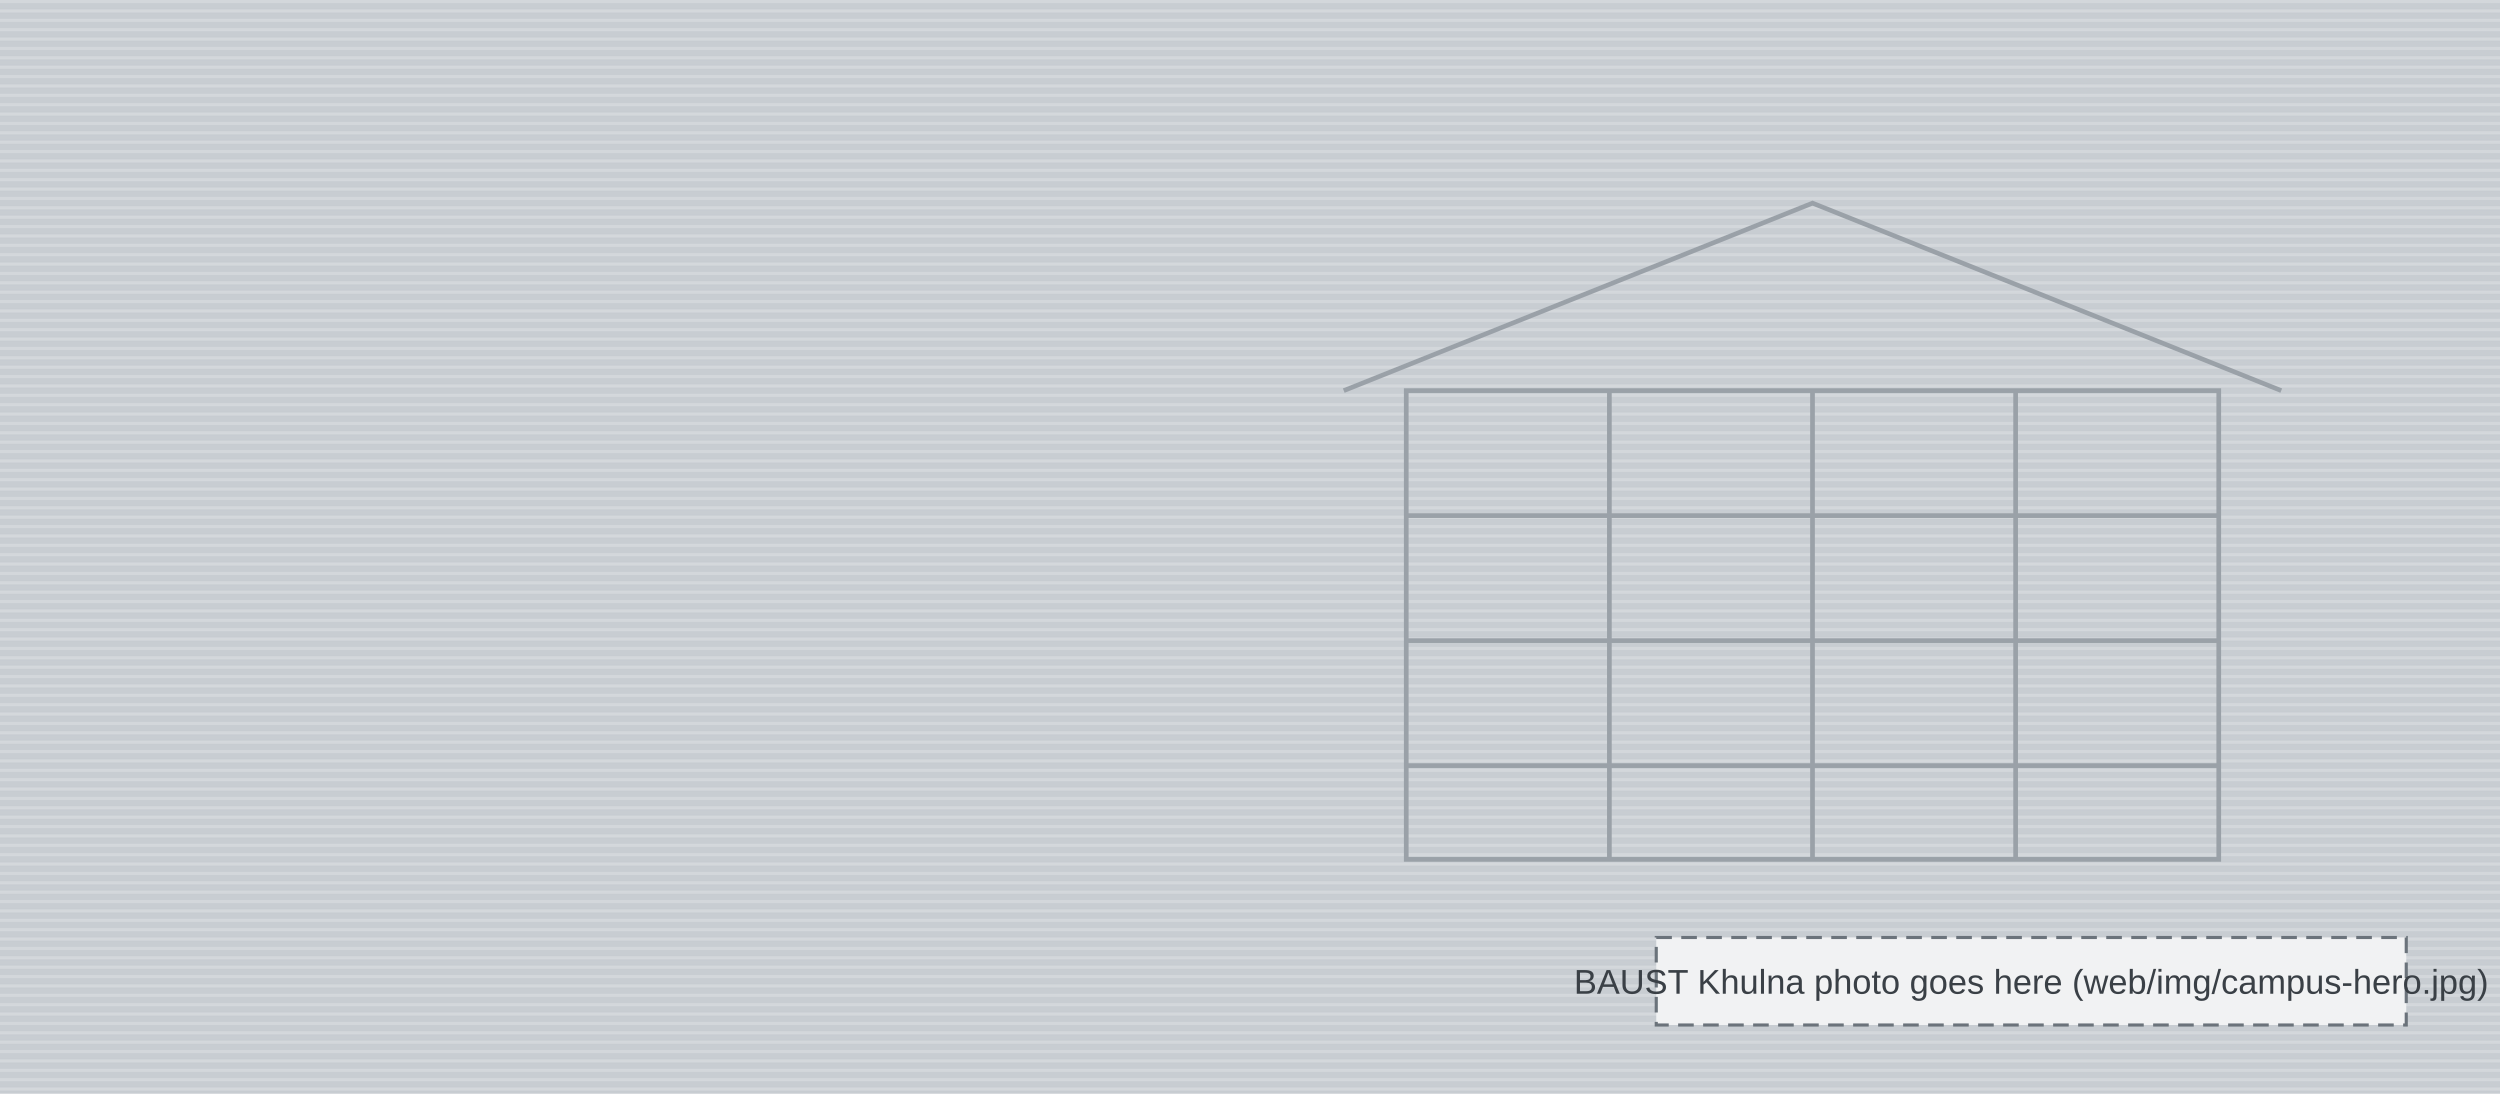
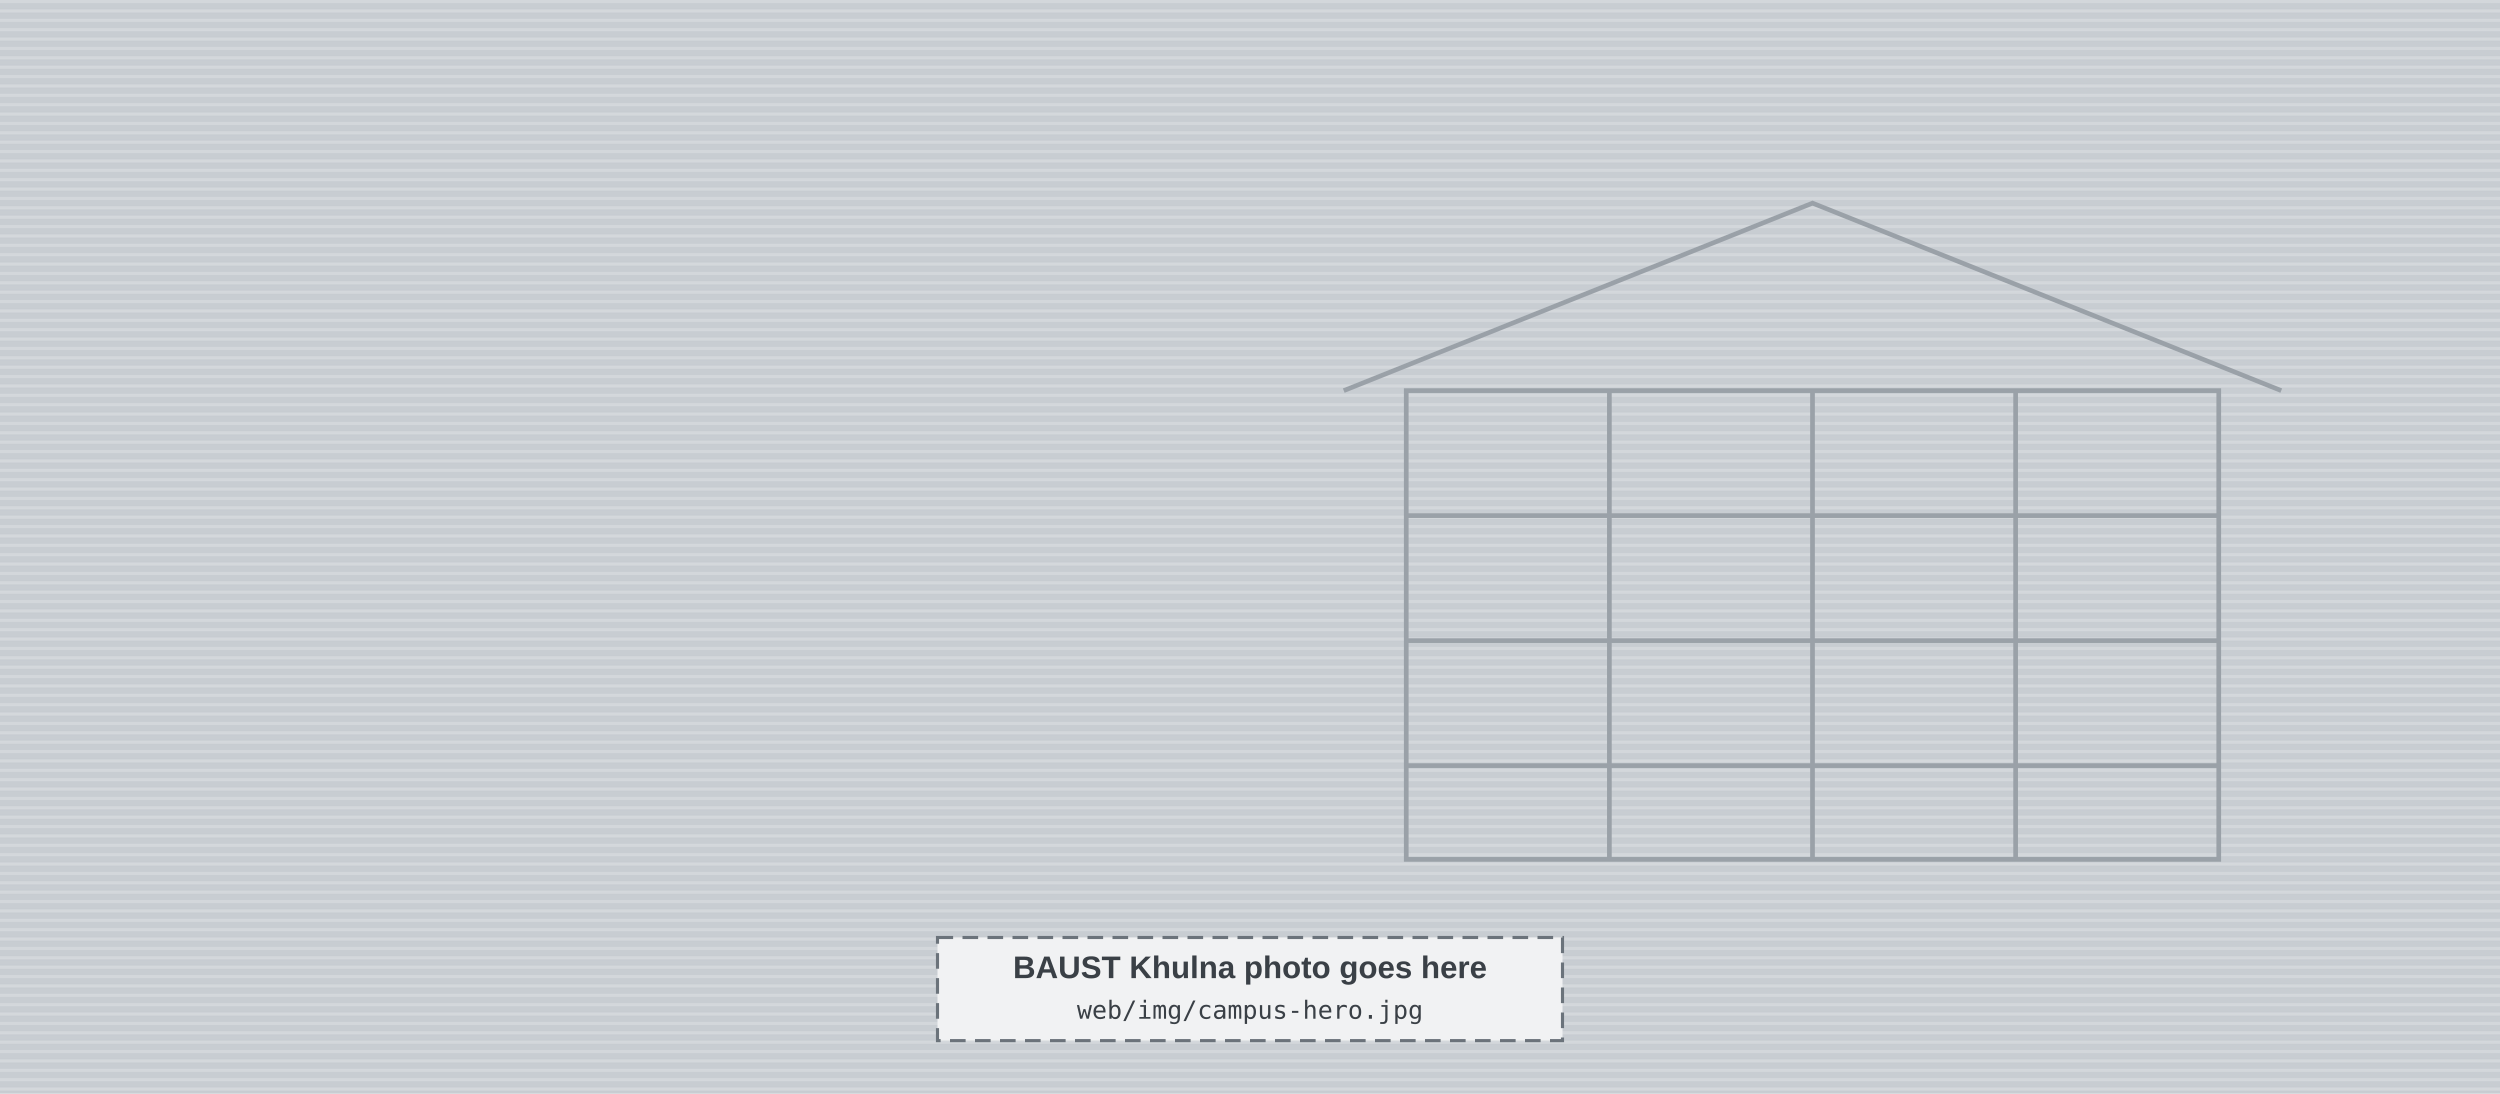
<svg xmlns="http://www.w3.org/2000/svg" viewBox="0 0 1600 700" preserveAspectRatio="xMidYMid slice" role="img" aria-label="Placeholder for the BAUST Khulna campus photo">
  <defs>
    <pattern id="brush" width="1600" height="6" patternUnits="userSpaceOnUse">
      <rect width="1600" height="6" fill="#C8CDD2" />
      <rect y="0" width="1600" height="2" fill="#D3D7DB" />
    </pattern>
  </defs>
  <rect width="1600" height="700" fill="url(#brush)" />
  <g fill="none" stroke="#9AA1A8" stroke-width="3">
    <rect x="900" y="250" width="520" height="300" />
    <path d="M900 330h520M900 410h520M900 490h520M1030 250v300M1160 250v300M1290 250v300" />
    <path d="M860 250l300-120 300 120" />
  </g>
-   <rect x="1060" y="600" width="480" height="56" fill="#F1F2F3" stroke="#6B737B" stroke-width="2" stroke-dasharray="10 6" />
-   <text x="1300" y="636" text-anchor="middle" font-family="Segoe UI, Arial, sans-serif" font-size="22" fill="#3A4046">BAUST Khulna photo goes here (web/img/campus-hero.jpg)</text>
+   <g transform="translate(800 630)">
+     <rect x="-200" y="-30" width="400" height="66" fill="#F1F2F3" stroke="#6B737B" stroke-width="2" stroke-dasharray="10 6" />
+     <text y="-4" text-anchor="middle" font-family="Segoe UI, Arial, sans-serif" font-size="20" font-weight="600" fill="#3A4046">BAUST Khulna photo goes here</text>
+     <text y="22" text-anchor="middle" font-family="Consolas, monospace" font-size="16" fill="#3A4046">web/img/campus-hero.jpg</text>
+   </g>
</svg>
